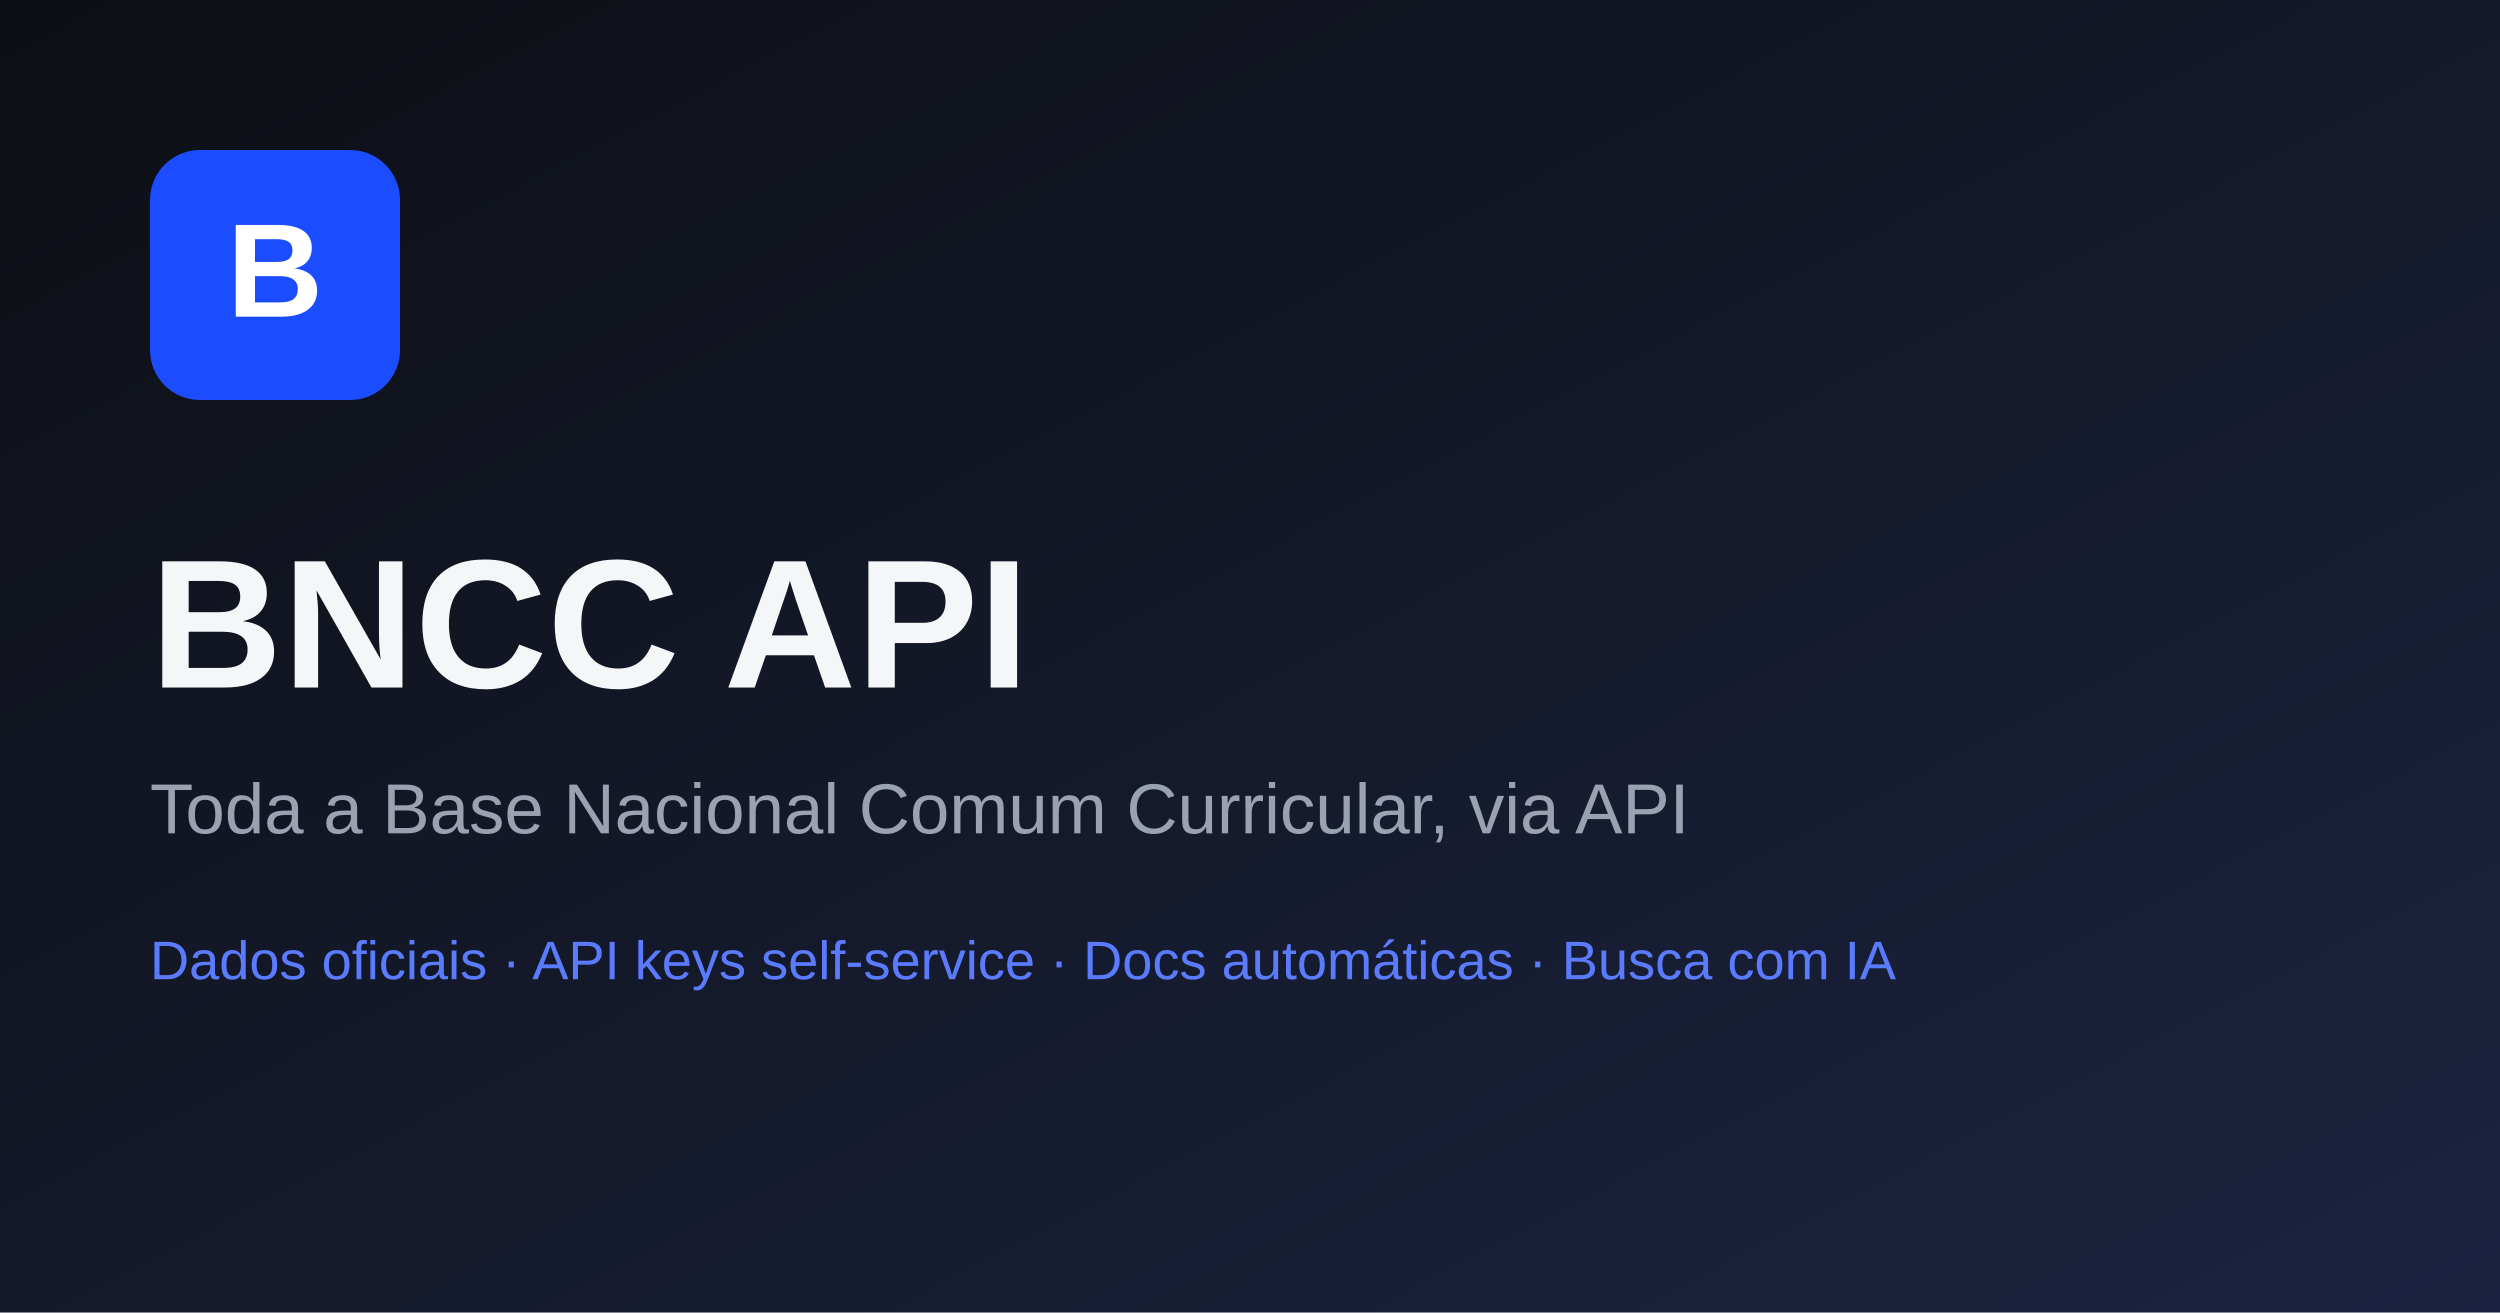
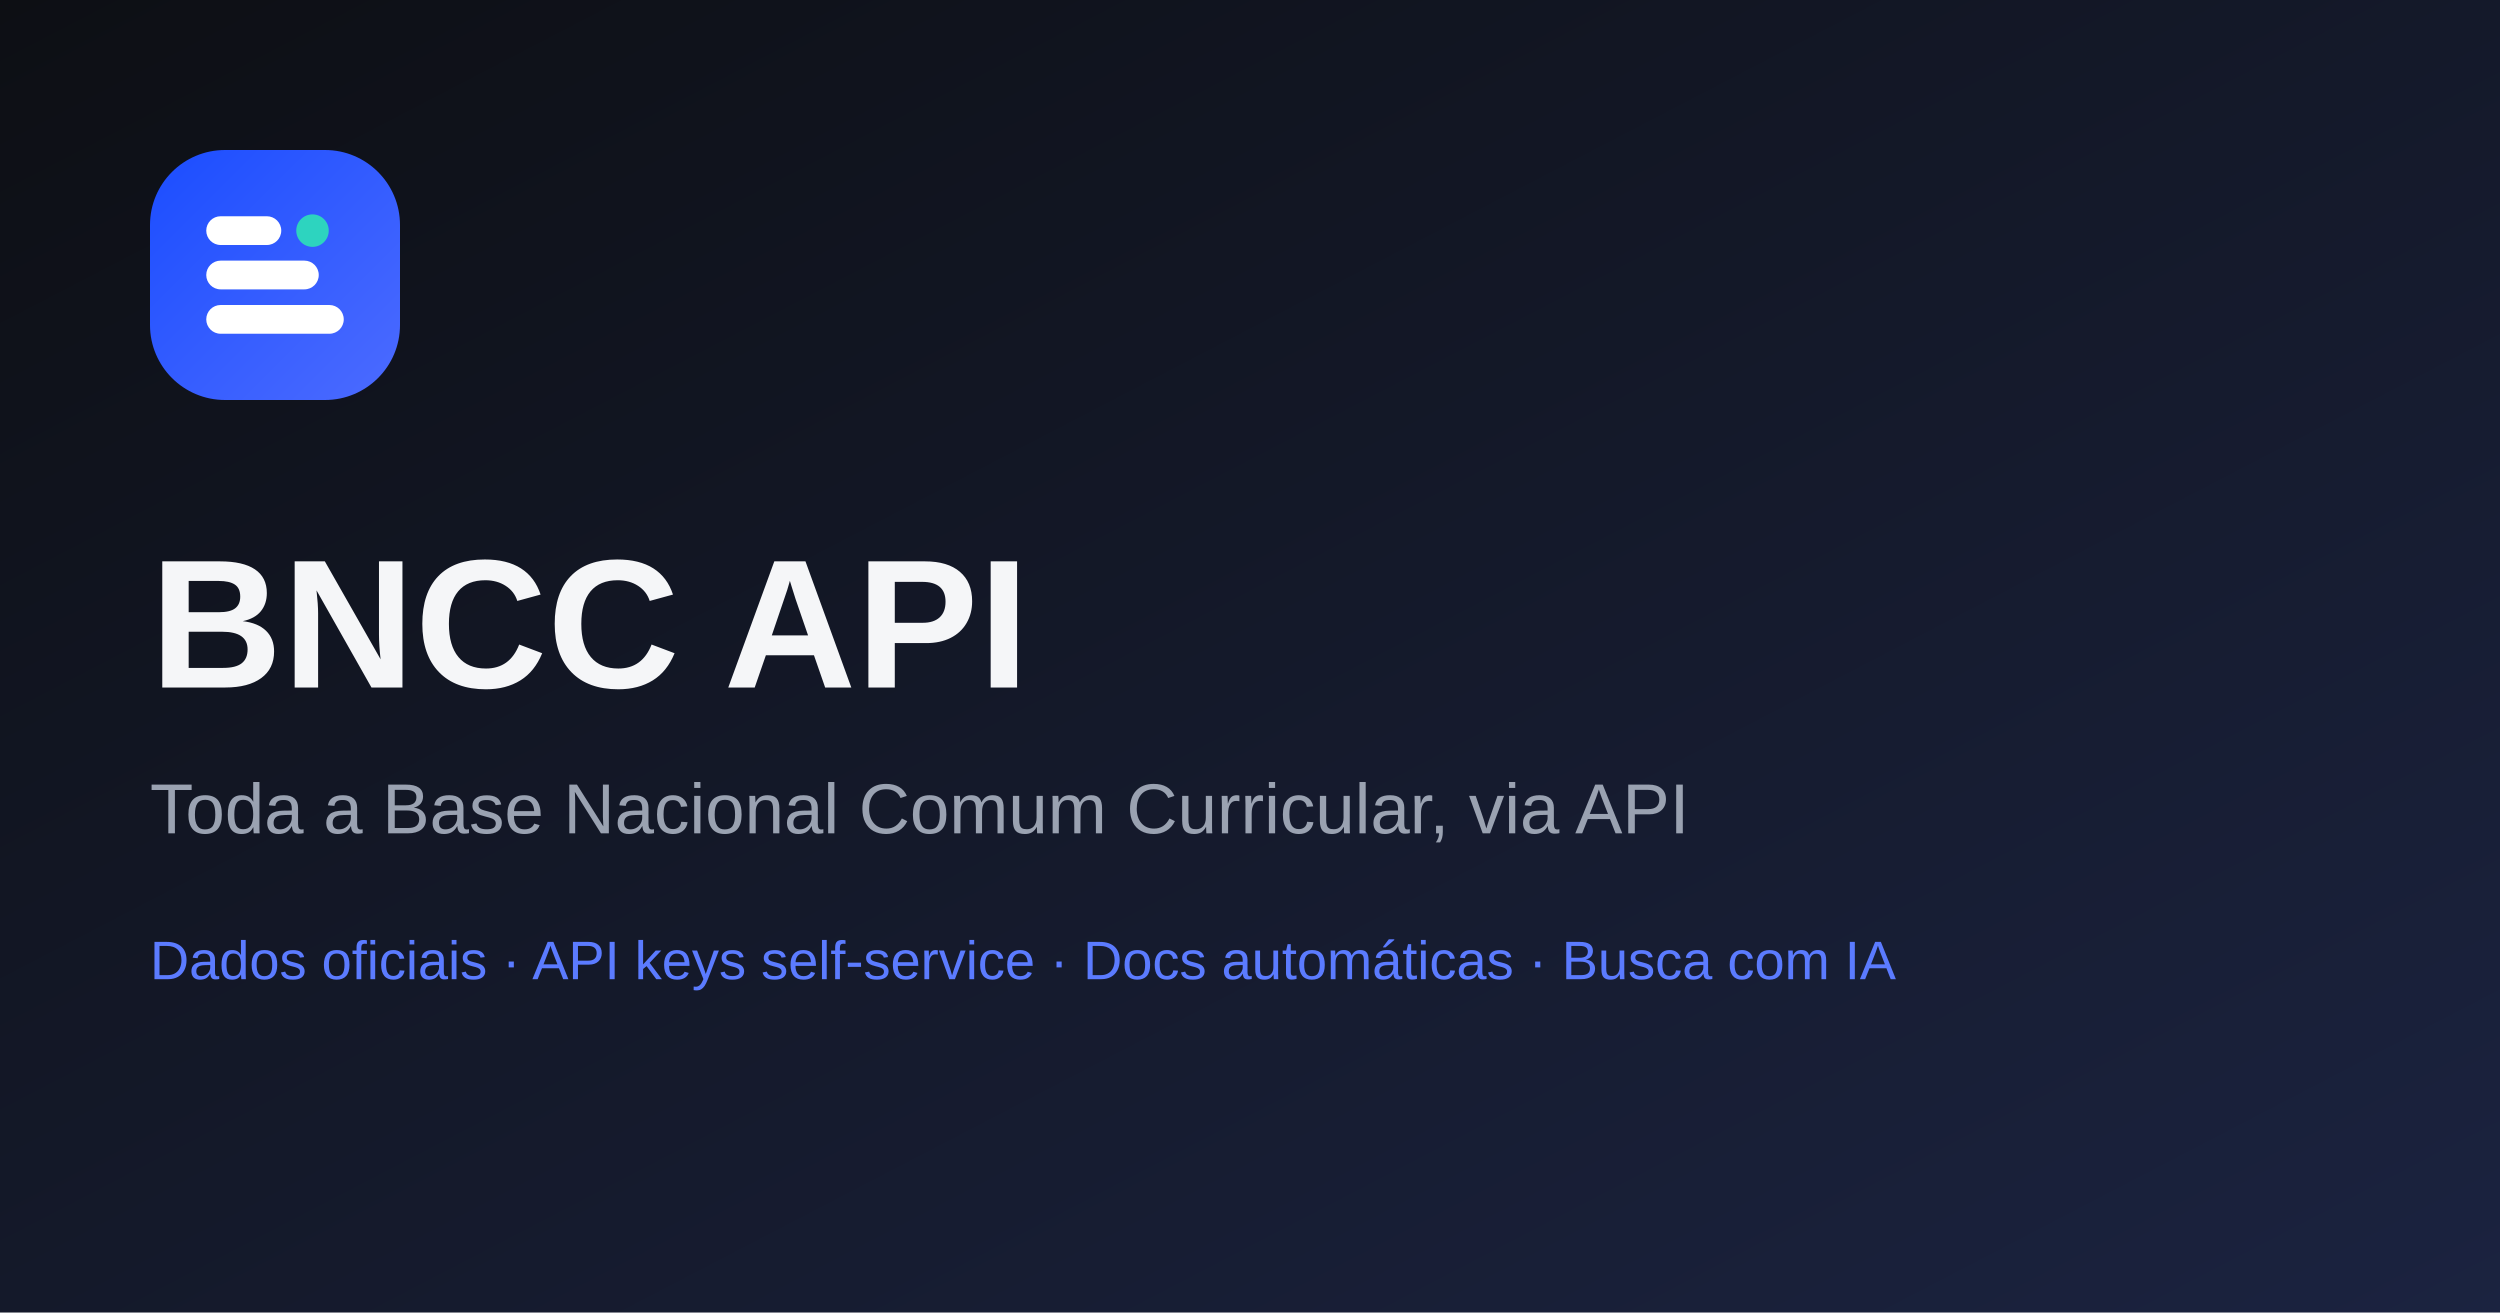
<svg xmlns="http://www.w3.org/2000/svg" width="1200" height="630" viewBox="0 0 1200 630" role="img" aria-labelledby="og-title og-desc">
  <defs>
    <linearGradient id="bg" x1="0%" y1="0%" x2="100%" y2="100%">
      <stop offset="0%" stop-color="#0d0f14" />
      <stop offset="100%" stop-color="#1b2340" />
    </linearGradient>
+     <linearGradient id="tile" x1="0" y1="0" x2="1" y2="1">
+       <stop offset="0" stop-color="#1b4dff" />
+       <stop offset="1" stop-color="#4c6bff" />
+     </linearGradient>
  </defs>
  <rect width="1200" height="630" fill="url(#bg)" />
-   <rect x="72" y="72" width="120" height="120" rx="24" fill="#1b4dff" />
-   <text x="132" y="152" font-family="Arial, Helvetica, sans-serif" font-size="64" font-weight="700" fill="#ffffff" text-anchor="middle">B</text>
+   <g transform="translate(72,72) scale(3)">
+     <rect x="0" y="0" width="40" height="40" rx="12" fill="url(#tile)" />
+     <g fill="#ffffff">
+       <rect x="9" y="10.6" width="12" height="4.6" rx="2.3" />
+       <rect x="9" y="17.7" width="18" height="4.6" rx="2.3" />
+       <rect x="9" y="24.8" width="22" height="4.6" rx="2.3" />
+     </g>
+     <circle cx="26" cy="12.9" r="2.6" fill="#2dd4bf" />
+   </g>
  <text x="72" y="330" font-family="Arial, Helvetica, sans-serif" font-size="88" font-weight="700" fill="#f5f6f8">BNCC API</text>
  <text x="72" y="400" font-family="Arial, Helvetica, sans-serif" font-size="34" fill="#9aa2b1">Toda a Base Nacional Comum Curricular, via API</text>
  <text x="72" y="470" font-family="Arial, Helvetica, sans-serif" font-size="26" fill="#5b7bff">Dados oficiais · API keys self-service · Docs automáticas · Busca com IA</text>
</svg>
